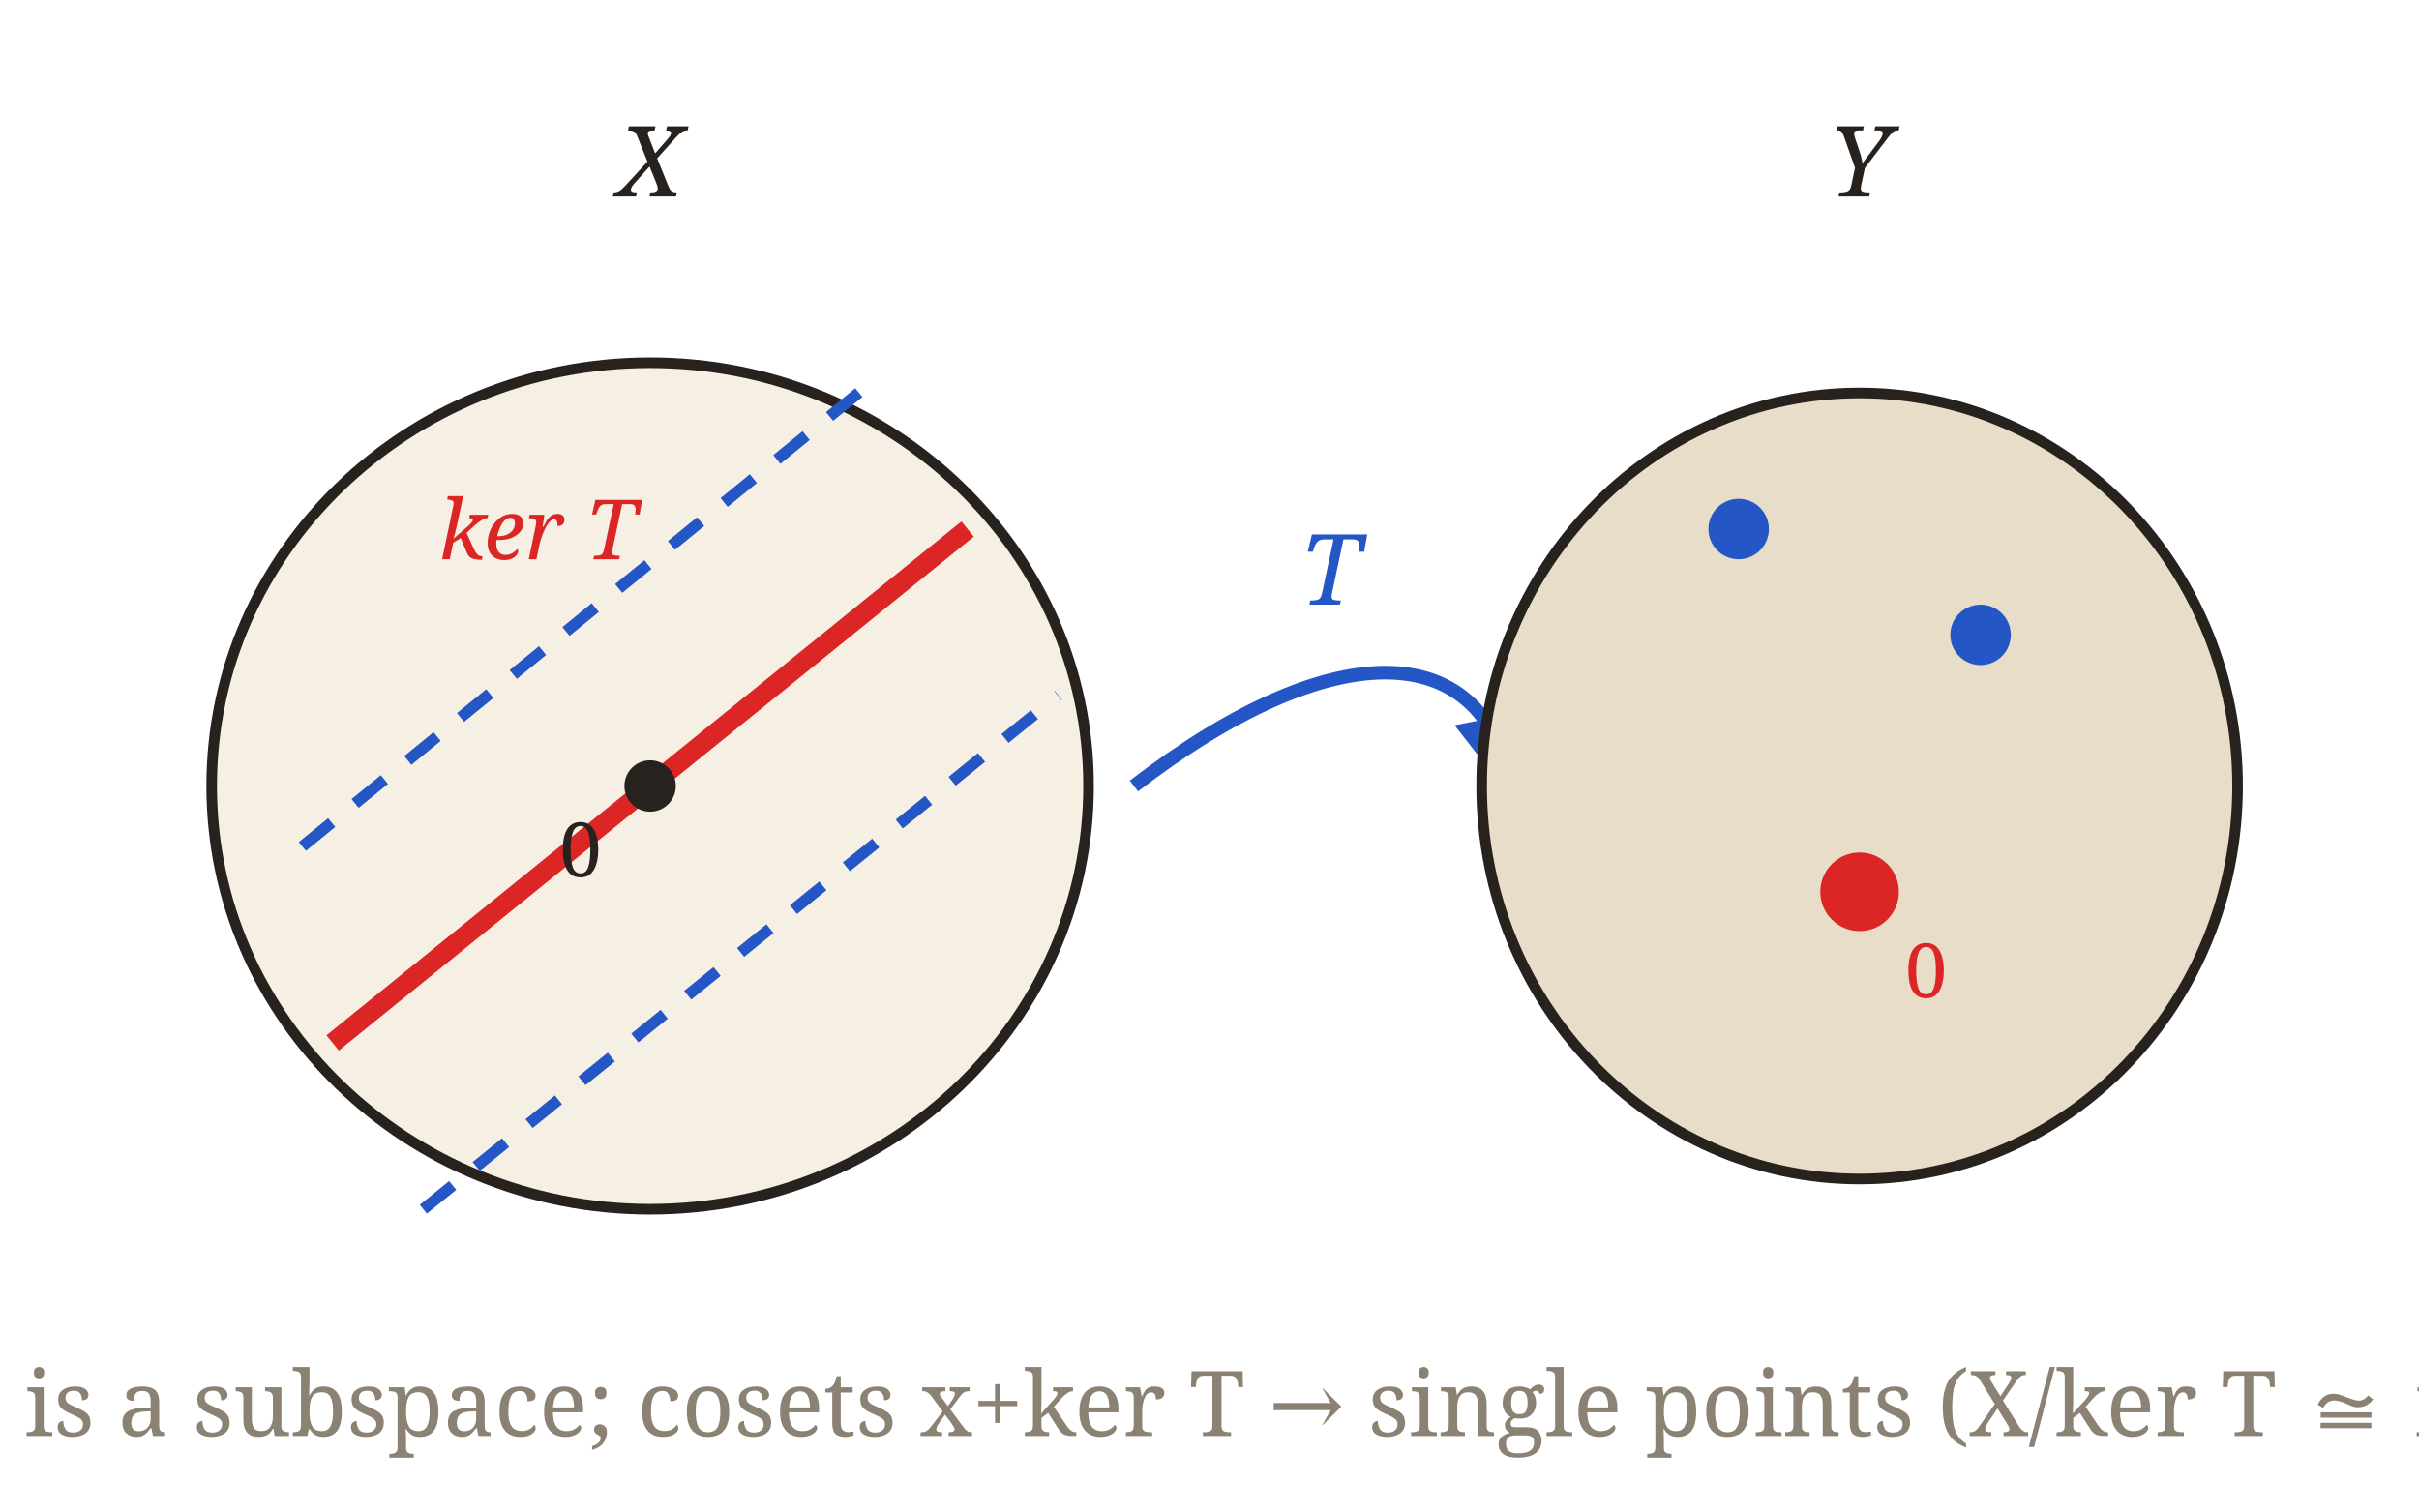
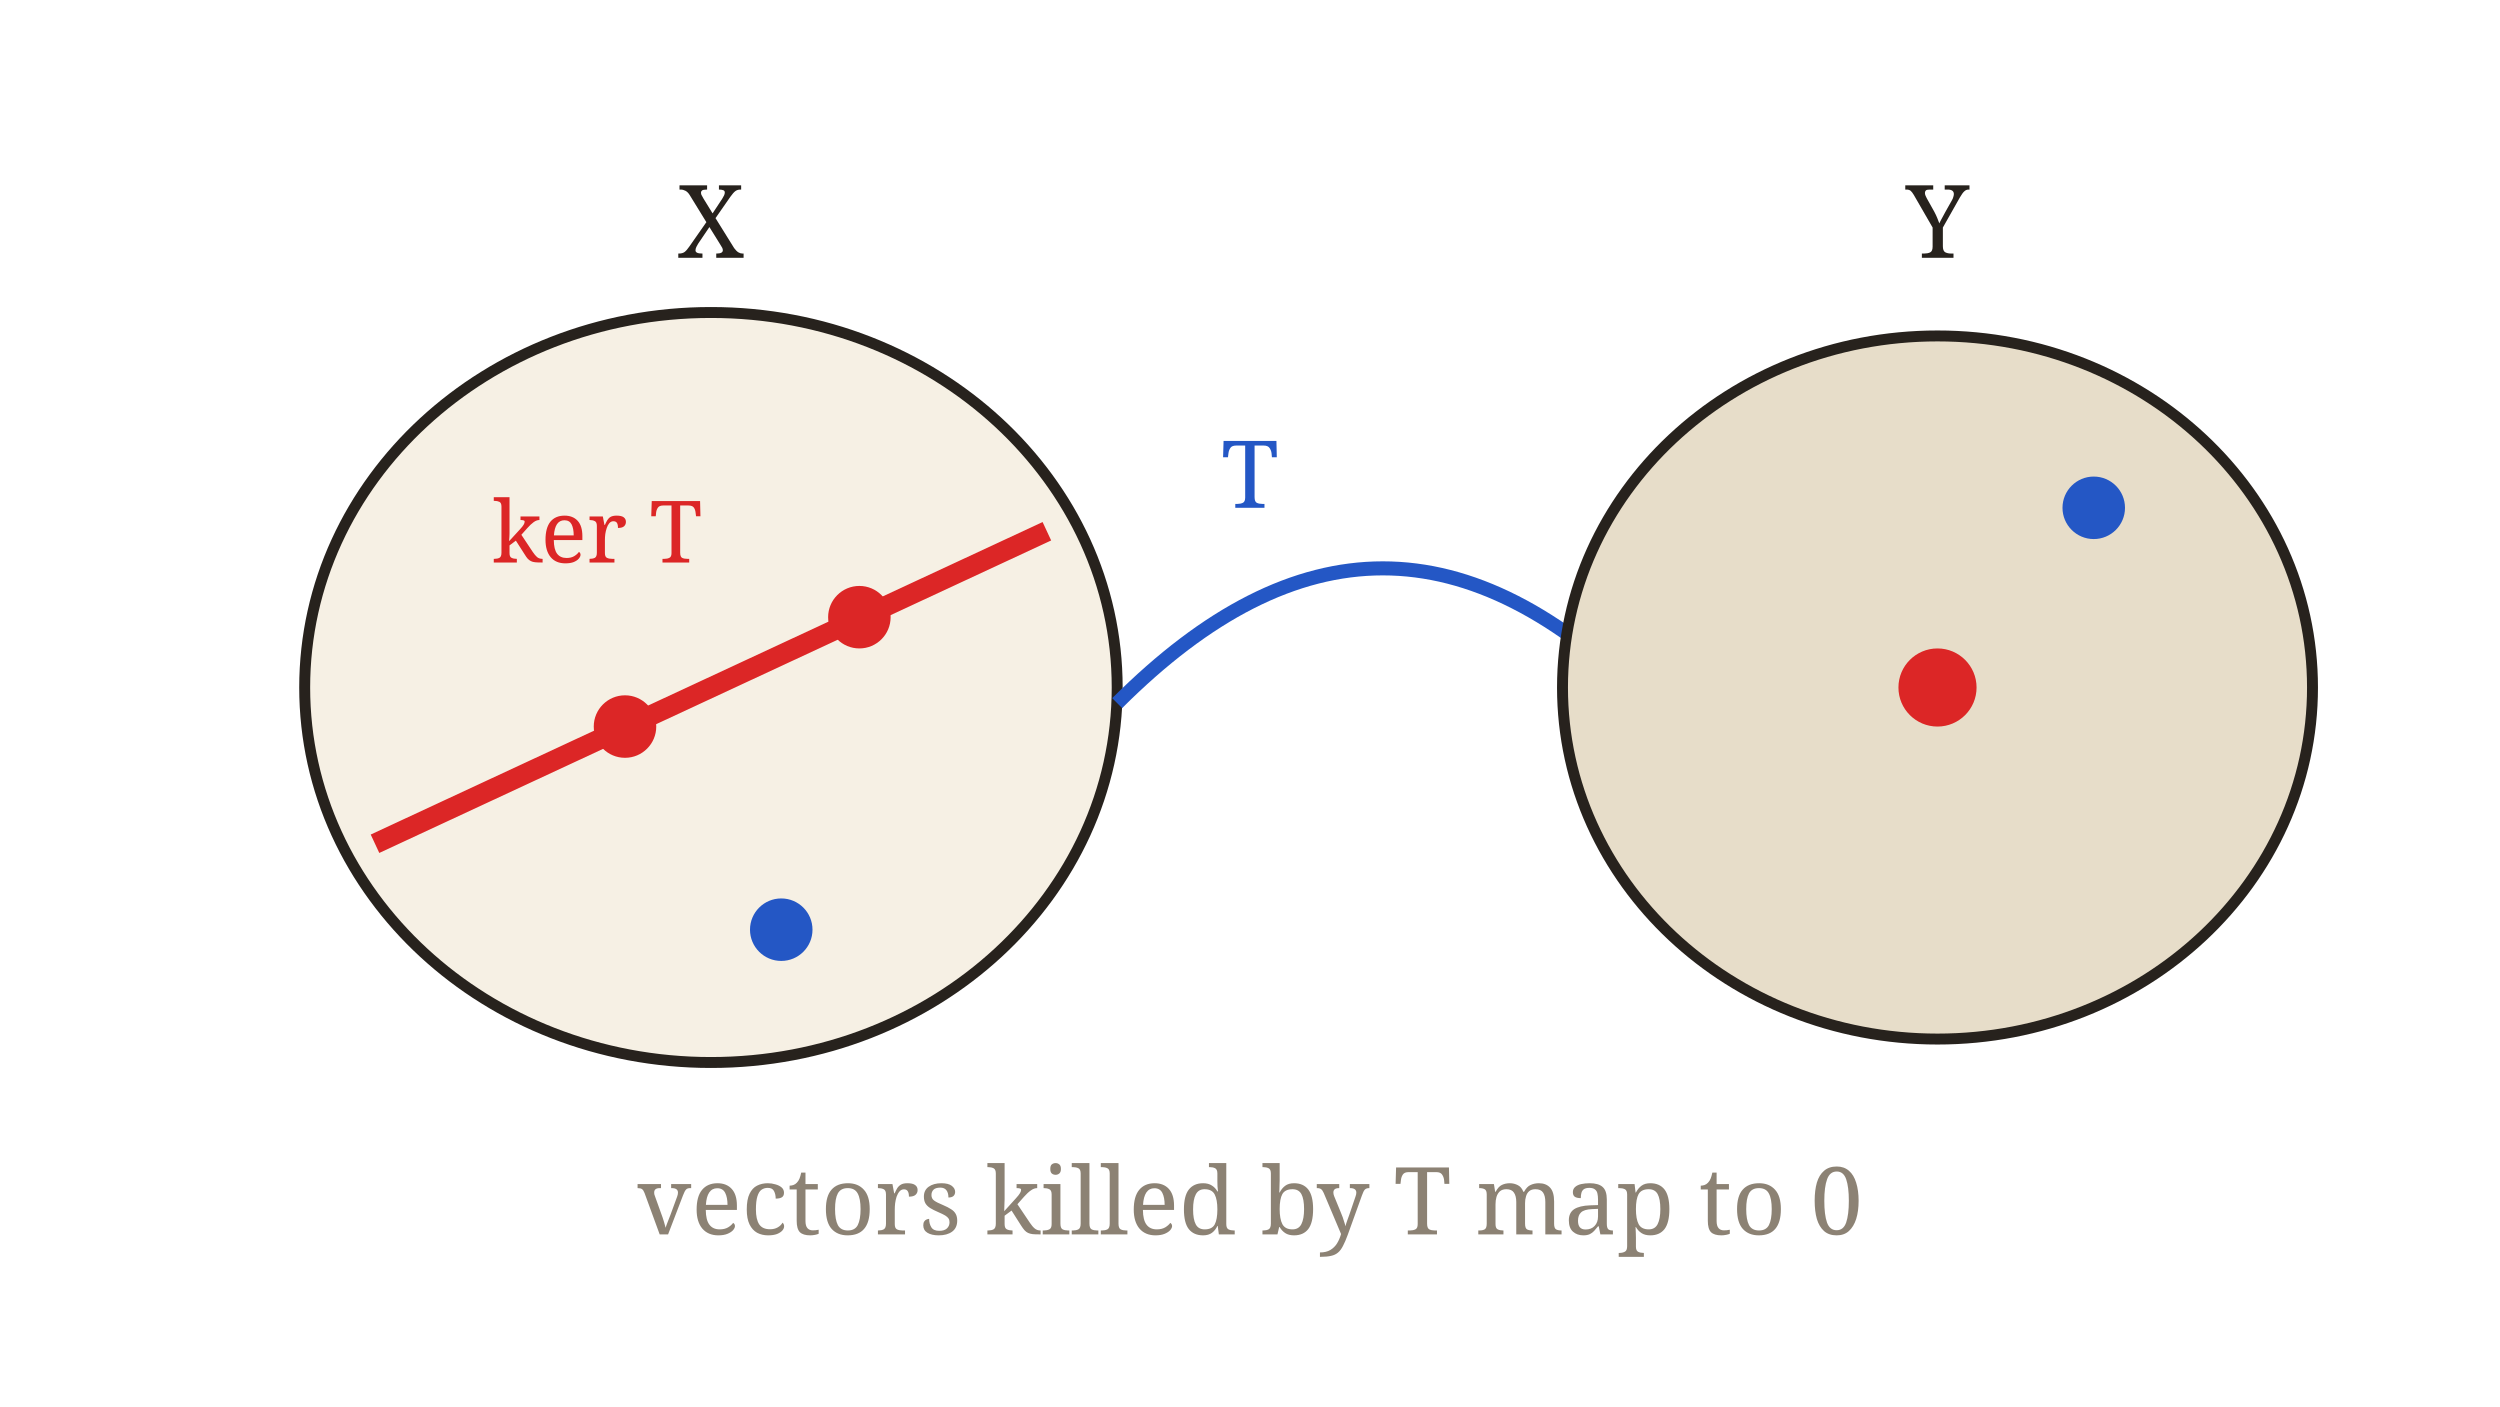
- <svg xmlns="http://www.w3.org/2000/svg" viewBox="0 0 320 200" font-family="'Newsreader',Georgia,serif" role="img" aria-label="The kernel of T is a subspace mapping to zero; parallel cosets x plus the kernel each collapse to a single image point">
+ <svg xmlns="http://www.w3.org/2000/svg" viewBox="0 0 320 180" font-family="'Newsreader',Georgia,serif" role="img" aria-label="The kernel of an operator collapses to zero">
+   <rect x="0" y="0" width="320" height="180" fill="none" />
+   <ellipse cx="91" cy="88" rx="52" ry="48" fill="var(--dia-space,#f6f0e4)" stroke="var(--dia-ink,#27221d)" stroke-width="1.4" />
+   <line x1="48" y1="108" x2="134" y2="68" stroke="var(--dia-boundary,#dc2626)" stroke-width="2.6" />
+   <circle cx="80" cy="93" r="4" fill="var(--dia-boundary,#dc2626)" />
+   <circle cx="110" cy="79" r="4" fill="var(--dia-boundary,#dc2626)" />
+   <circle cx="100" cy="119" r="4" fill="var(--dia-acc,#2457c5)" />
+   <path d="M143 90 C166 67 188 67 211 90" fill="none" stroke="var(--dia-acc,#2457c5)" stroke-width="1.8" marker-end="url(#ker-arrow)" />
+   <ellipse cx="248" cy="88" rx="48" ry="45" fill="var(--dia-fill,#e7ddc9)" stroke="var(--dia-ink,#27221d)" stroke-width="1.4" />
+   <circle cx="248" cy="88" r="5" fill="var(--dia-boundary,#dc2626)" />
+   <circle cx="268" cy="65" r="4" fill="var(--dia-acc,#2457c5)" />
+   <text x="91" y="33" font-size="13" text-anchor="middle" fill="var(--dia-ink,#27221d)">X</text>
+   <text x="248" y="33" font-size="13" text-anchor="middle" fill="var(--dia-ink,#27221d)">Y</text>
+   <text x="63" y="72" font-size="11" fill="var(--dia-boundary,#dc2626)">ker T</text>
+   <text x="160" y="65" font-size="12" text-anchor="middle" fill="var(--dia-acc,#2457c5)">T</text>
+   <text x="160" y="158" font-size="12" text-anchor="middle" fill="var(--dia-mut,#8c8274)">vectors killed by T map to 0</text>
  <defs>
-     <marker id="kq-h" viewBox="0 0 10 10" refX="8" refY="5" markerWidth="6.5" markerHeight="6.5" orient="auto">
+     <marker id="ker-arrow" viewBox="0 0 10 10" refX="8" refY="5" markerWidth="5" markerHeight="5" orient="auto">
      <path d="M0 0 L10 5 L0 10 Z" fill="var(--dia-acc,#2457c5)" />
    </marker>
  </defs>
-   <rect x="0" y="0" width="320" height="200" fill="none" />
-   <text x="86" y="26" font-size="13" font-style="italic" text-anchor="middle" fill="var(--dia-ink,#27221d)">X</text>
-   <text x="246" y="26" font-size="13" font-style="italic" text-anchor="middle" fill="var(--dia-ink,#27221d)">Y</text>
-   <ellipse cx="86" cy="104" rx="58" ry="56" fill="var(--dia-space,#f6f0e4)" stroke="var(--dia-ink,#27221d)" stroke-width="1.4" />
-   <line x1="44" y1="138" x2="128" y2="70" stroke="var(--dia-boundary,#dc2626)" stroke-width="2.6" />
-   <line x1="40" y1="112" x2="116" y2="50" stroke="var(--dia-acc,#2457c5)" stroke-width="1.5" stroke-dasharray="5 4" />
-   <line x1="56" y1="160" x2="140" y2="92" stroke="var(--dia-acc,#2457c5)" stroke-width="1.5" stroke-dasharray="5 4" />
-   <circle cx="86" cy="104" r="3.4" fill="var(--dia-ink,#27221d)" />
-   <text x="58" y="74" font-size="11" font-style="italic" fill="var(--dia-boundary,#dc2626)">ker T</text>
-   <text x="74" y="116" font-size="10" fill="var(--dia-ink,#27221d)">0</text>
-   <path d="M150 104 C176 84 196 84 200 104" fill="none" stroke="var(--dia-acc,#2457c5)" stroke-width="1.8" marker-end="url(#kq-h)" />
-   <text x="176" y="80" font-size="13" font-style="italic" text-anchor="middle" fill="var(--dia-acc,#2457c5)">T</text>
-   <ellipse cx="246" cy="104" rx="50" ry="52" fill="var(--dia-fill,#e7ddc9)" stroke="var(--dia-ink,#27221d)" stroke-width="1.4" />
-   <circle cx="246" cy="118" r="5.2" fill="var(--dia-boundary,#dc2626)" />
-   <circle cx="262" cy="84" r="4" fill="var(--dia-acc,#2457c5)" />
-   <circle cx="230" cy="70" r="4" fill="var(--dia-acc,#2457c5)" />
-   <text x="252" y="132" font-size="10" fill="var(--dia-boundary,#dc2626)">0</text>
-   <text x="160" y="190" font-size="12" text-anchor="middle" fill="var(--dia-mut,#8c8274)">ker T is a subspace; cosets x+ker T → single points (X/ker T ≅ im T)</text>
</svg>
